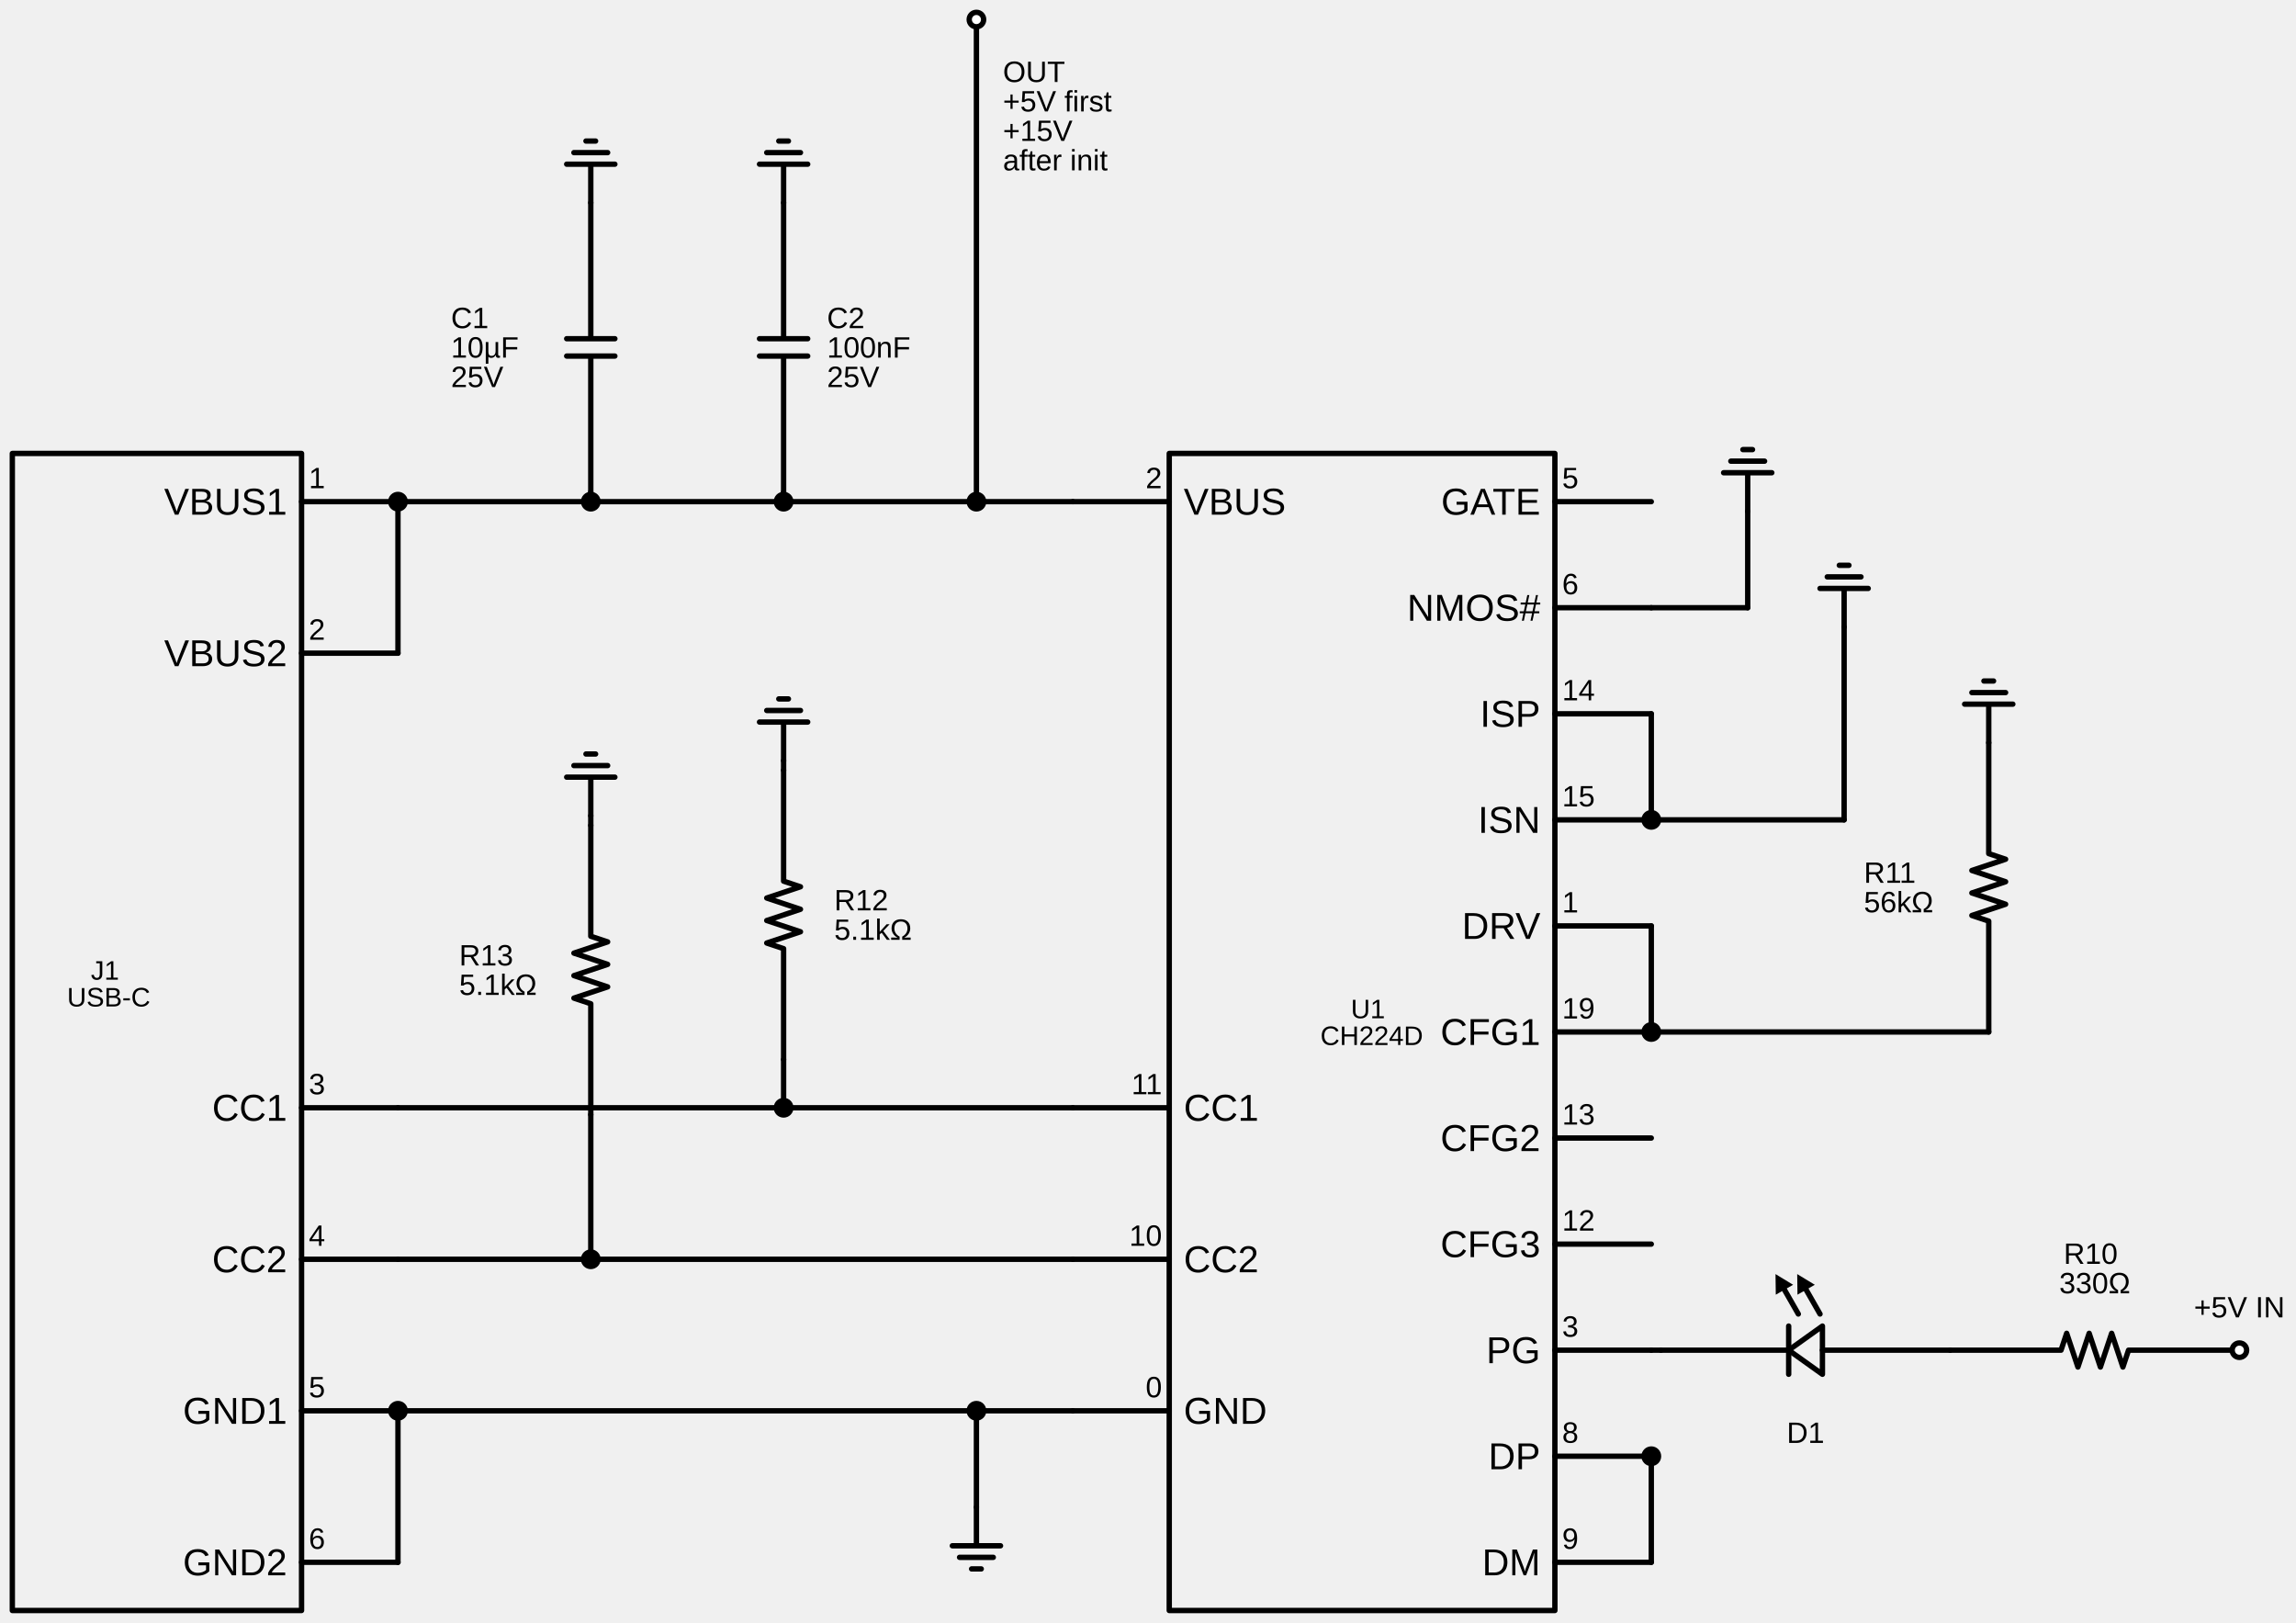
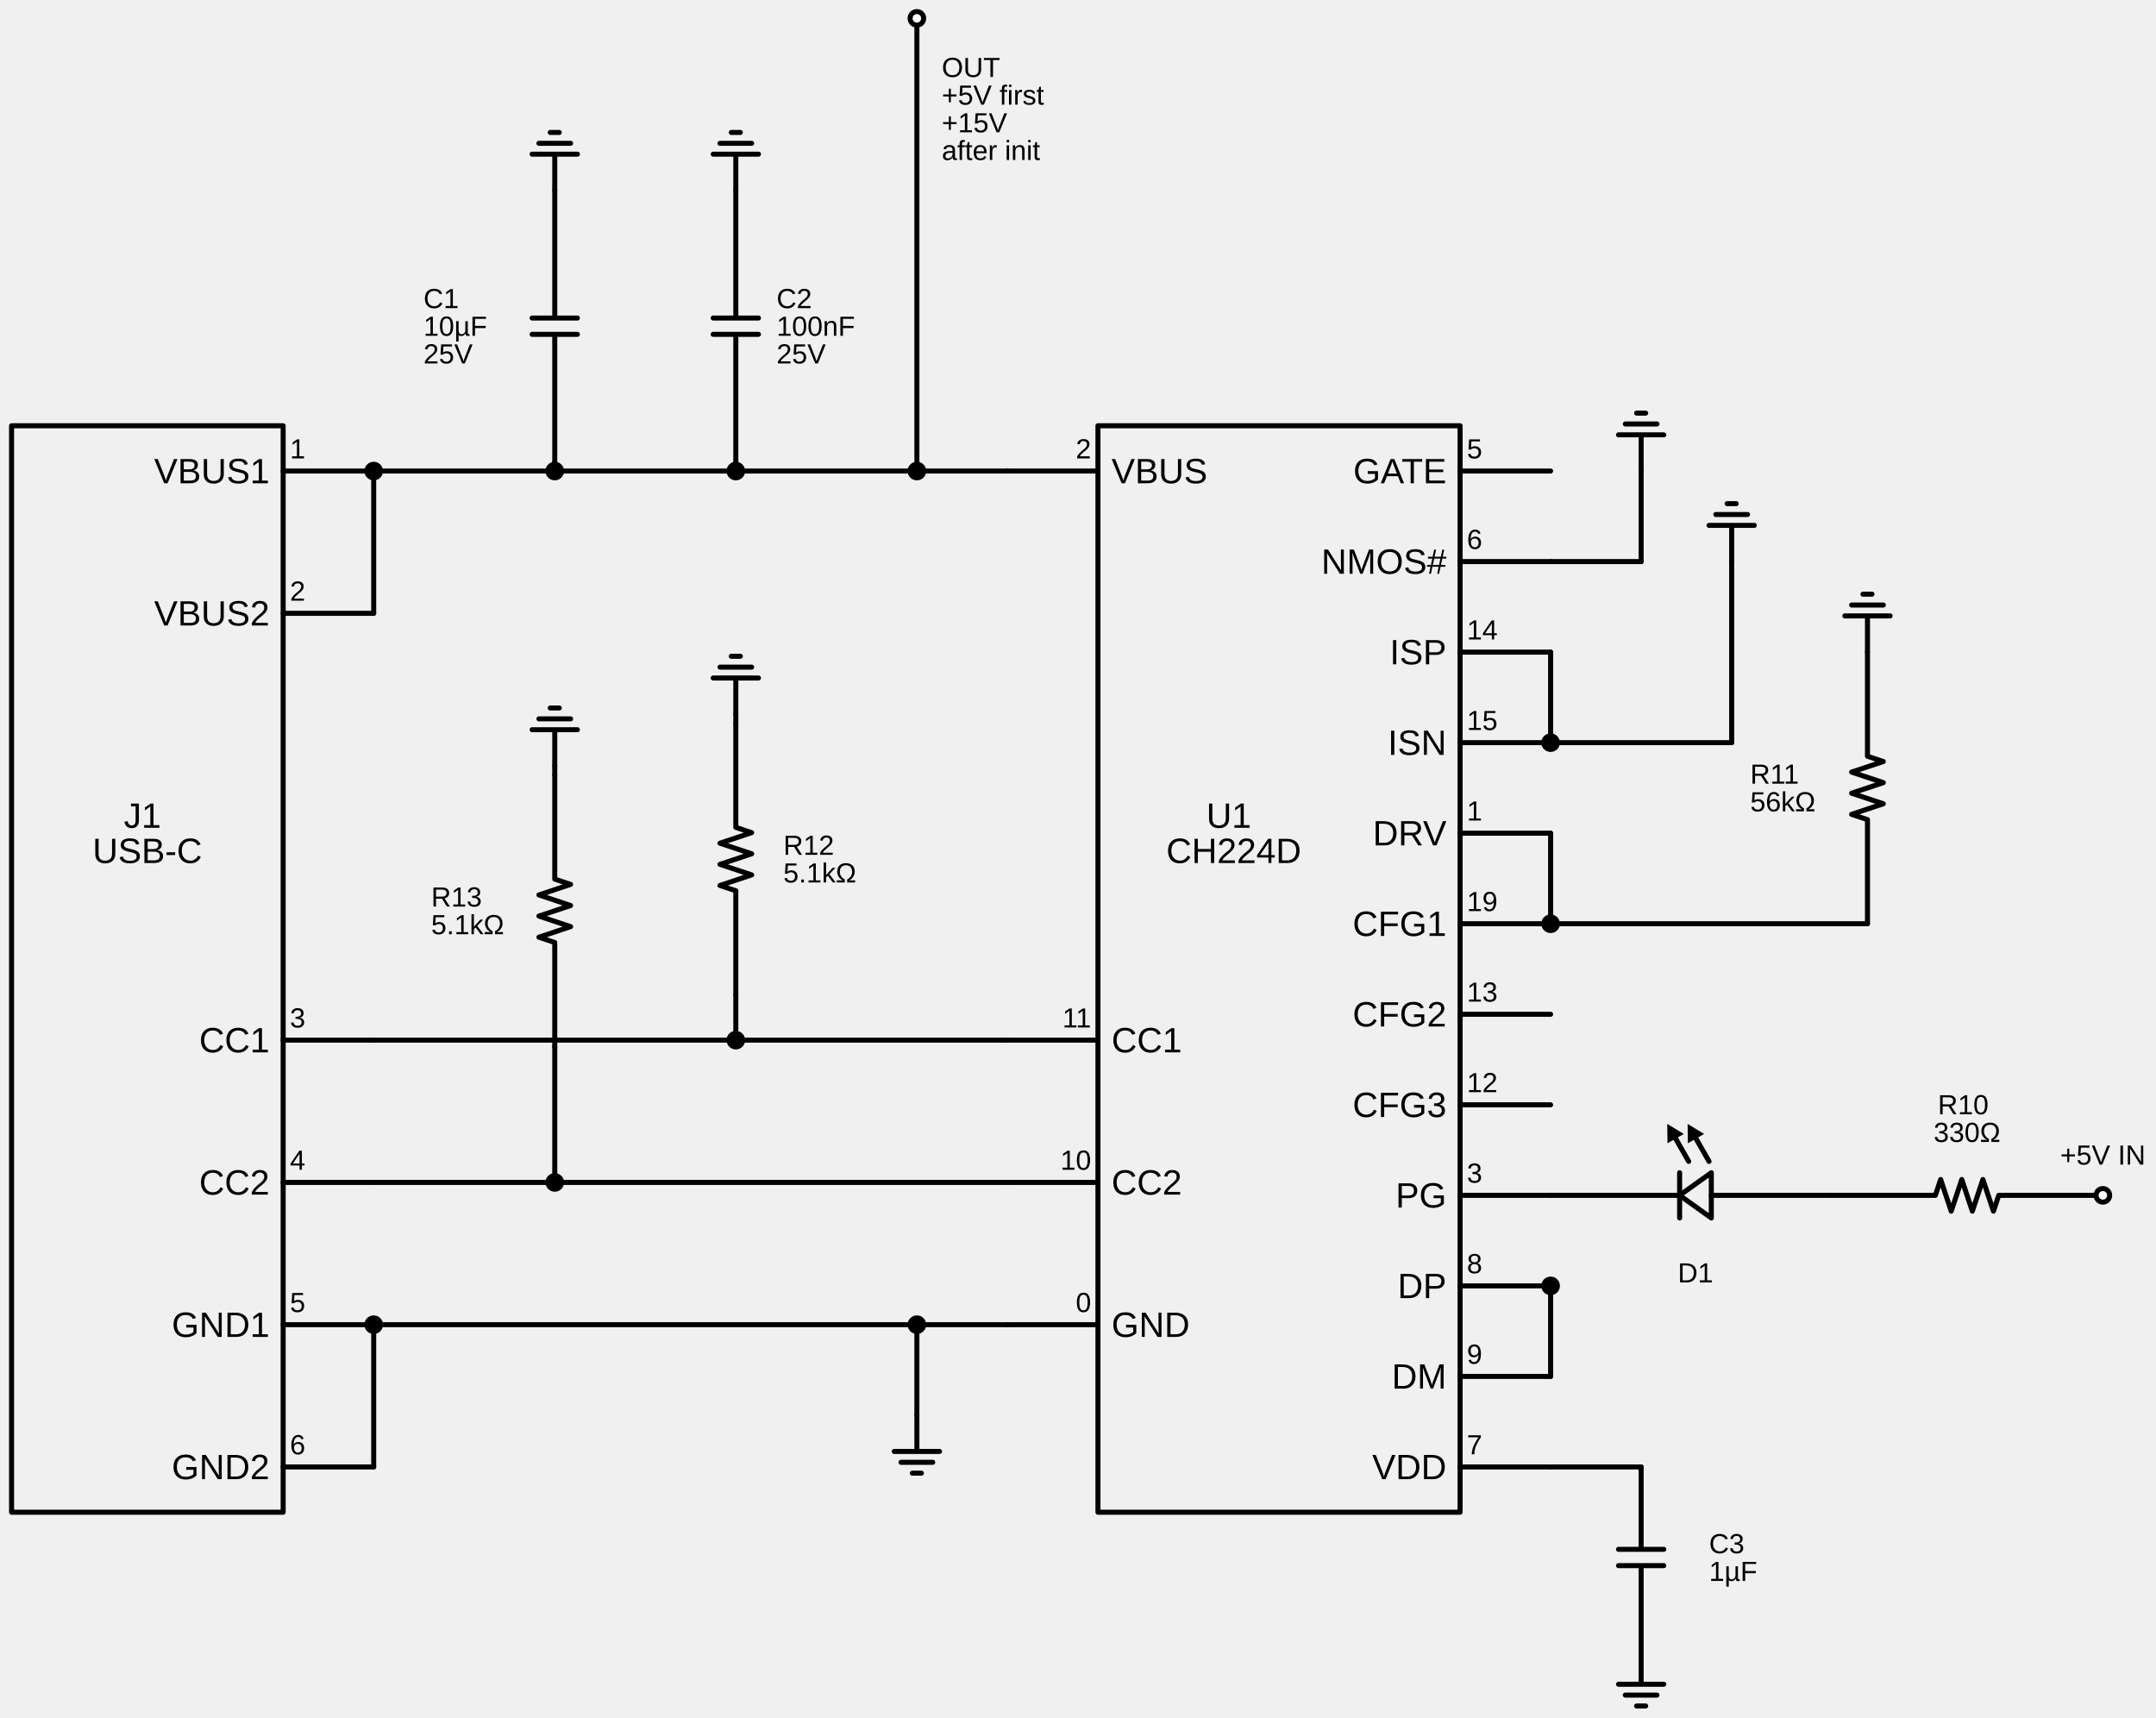
- <svg xmlns="http://www.w3.org/2000/svg" xml:lang="en" height="605.9pt" width="857.333pt" viewBox="-4.6 -601.3 857.333 605.9">
-   <polygon points="675.9,-88.2 663.3,-97.2 675.9,-106.2 " style="stroke:black;fill:none;stroke-width:2.0;stroke-dasharray:-;stroke-linecap:round;stroke-linejoin:round;" />
+ <svg xmlns="http://www.w3.org/2000/svg" xml:lang="en" height="682.94pt" width="857.333pt" viewBox="-4.6 -601.3 857.333 682.94">
+   <polygon points="675.9,-117.0 663.3,-126.0 675.9,-135.0 " style="stroke:black;fill:none;stroke-width:2.0;stroke-dasharray:-;stroke-linecap:round;stroke-linejoin:round;" />
  <path d="M 0.0,-0.0 L 108.0,-0.0 L 108.0,-432.0 L 0.0,-432.0 L 0.0,-0.0" style="stroke:black;fill:none;stroke-width:2.0;stroke-dasharray:-;stroke-linecap:round;stroke-linejoin:round;" />
  <path d="M 108.0,-18.0 L 144.0,-18.0" style="stroke:black;fill:none;stroke-width:2.0;stroke-dasharray:-;stroke-linecap:round;stroke-linejoin:round;" />
  <path d="M 108.0,-74.571 L 144.0,-74.571" style="stroke:black;fill:none;stroke-width:2.0;stroke-dasharray:-;stroke-linecap:round;stroke-linejoin:round;" />
  <path d="M 108.0,-131.143 L 144.0,-131.143" style="stroke:black;fill:none;stroke-width:2.0;stroke-dasharray:-;stroke-linecap:round;stroke-linejoin:round;" />
  <path d="M 108.0,-187.714 L 144.0,-187.714" style="stroke:black;fill:none;stroke-width:2.0;stroke-dasharray:-;stroke-linecap:round;stroke-linejoin:round;" />
  <path d="M 108.0,-357.429 L 144.0,-357.429" style="stroke:black;fill:none;stroke-width:2.0;stroke-dasharray:-;stroke-linecap:round;stroke-linejoin:round;" />
  <path d="M 108.0,-414.0 L 144.0,-414.0" style="stroke:black;fill:none;stroke-width:2.0;stroke-dasharray:-;stroke-linecap:round;stroke-linejoin:round;" />
  <path d="M 432.0,-0.0 L 576.0,-0.0 L 576.0,-432.0 L 432.0,-432.0 L 432.0,-0.0" style="stroke:black;fill:none;stroke-width:2.0;stroke-dasharray:-;stroke-linecap:round;stroke-linejoin:round;" />
  <path d="M 432.0,-74.571 L 396.0,-74.571" style="stroke:black;fill:none;stroke-width:2.0;stroke-dasharray:-;stroke-linecap:round;stroke-linejoin:round;" />
  <path d="M 432.0,-131.143 L 396.0,-131.143" style="stroke:black;fill:none;stroke-width:2.0;stroke-dasharray:-;stroke-linecap:round;stroke-linejoin:round;" />
  <path d="M 432.0,-187.714 L 396.0,-187.714" style="stroke:black;fill:none;stroke-width:2.0;stroke-dasharray:-;stroke-linecap:round;stroke-linejoin:round;" />
  <path d="M 432.0,-414.0 L 396.0,-414.0" style="stroke:black;fill:none;stroke-width:2.0;stroke-dasharray:-;stroke-linecap:round;stroke-linejoin:round;" />
  <path d="M 576.0,-414.0 L 612.0,-414.0" style="stroke:black;fill:none;stroke-width:2.0;stroke-dasharray:-;stroke-linecap:round;stroke-linejoin:round;" />
-   <path d="M 576.0,-374.4 L 612.0,-374.4" style="stroke:black;fill:none;stroke-width:2.0;stroke-dasharray:-;stroke-linecap:round;stroke-linejoin:round;" />
-   <path d="M 576.0,-334.8 L 612.0,-334.8" style="stroke:black;fill:none;stroke-width:2.0;stroke-dasharray:-;stroke-linecap:round;stroke-linejoin:round;" />
-   <path d="M 576.0,-295.2 L 612.0,-295.2" style="stroke:black;fill:none;stroke-width:2.0;stroke-dasharray:-;stroke-linecap:round;stroke-linejoin:round;" />
-   <path d="M 576.0,-255.6 L 612.0,-255.6" style="stroke:black;fill:none;stroke-width:2.0;stroke-dasharray:-;stroke-linecap:round;stroke-linejoin:round;" />
-   <path d="M 576.0,-216.0 L 612.0,-216.0" style="stroke:black;fill:none;stroke-width:2.0;stroke-dasharray:-;stroke-linecap:round;stroke-linejoin:round;" />
-   <path d="M 576.0,-176.4 L 612.0,-176.4" style="stroke:black;fill:none;stroke-width:2.0;stroke-dasharray:-;stroke-linecap:round;stroke-linejoin:round;" />
-   <path d="M 576.0,-136.8 L 612.0,-136.8" style="stroke:black;fill:none;stroke-width:2.0;stroke-dasharray:-;stroke-linecap:round;stroke-linejoin:round;" />
-   <path d="M 576.0,-97.2 L 612.0,-97.2" style="stroke:black;fill:none;stroke-width:2.0;stroke-dasharray:-;stroke-linecap:round;stroke-linejoin:round;" />
-   <path d="M 576.0,-57.6 L 612.0,-57.6" style="stroke:black;fill:none;stroke-width:2.0;stroke-dasharray:-;stroke-linecap:round;stroke-linejoin:round;" />
+   <path d="M 576.0,-378.0 L 612.0,-378.0" style="stroke:black;fill:none;stroke-width:2.0;stroke-dasharray:-;stroke-linecap:round;stroke-linejoin:round;" />
+   <path d="M 576.0,-342.0 L 612.0,-342.0" style="stroke:black;fill:none;stroke-width:2.0;stroke-dasharray:-;stroke-linecap:round;stroke-linejoin:round;" />
+   <path d="M 576.0,-306.0 L 612.0,-306.0" style="stroke:black;fill:none;stroke-width:2.0;stroke-dasharray:-;stroke-linecap:round;stroke-linejoin:round;" />
+   <path d="M 576.0,-270.0 L 612.0,-270.0" style="stroke:black;fill:none;stroke-width:2.0;stroke-dasharray:-;stroke-linecap:round;stroke-linejoin:round;" />
+   <path d="M 576.0,-234.0 L 612.0,-234.0" style="stroke:black;fill:none;stroke-width:2.0;stroke-dasharray:-;stroke-linecap:round;stroke-linejoin:round;" />
+   <path d="M 576.0,-198.0 L 612.0,-198.0" style="stroke:black;fill:none;stroke-width:2.0;stroke-dasharray:-;stroke-linecap:round;stroke-linejoin:round;" />
+   <path d="M 576.0,-162.0 L 612.0,-162.0" style="stroke:black;fill:none;stroke-width:2.0;stroke-dasharray:-;stroke-linecap:round;stroke-linejoin:round;" />
+   <path d="M 576.0,-126.0 L 612.0,-126.0" style="stroke:black;fill:none;stroke-width:2.0;stroke-dasharray:-;stroke-linecap:round;stroke-linejoin:round;" />
+   <path d="M 576.0,-90.0 L 612.0,-90.0" style="stroke:black;fill:none;stroke-width:2.0;stroke-dasharray:-;stroke-linecap:round;stroke-linejoin:round;" />
+   <path d="M 576.0,-54.0 L 612.0,-54.0" style="stroke:black;fill:none;stroke-width:2.0;stroke-dasharray:-;stroke-linecap:round;stroke-linejoin:round;" />
  <path d="M 576.0,-18.0 L 612.0,-18.0" style="stroke:black;fill:none;stroke-width:2.0;stroke-dasharray:-;stroke-linecap:round;stroke-linejoin:round;" />
  <path d="M 144.0,-414.0 L 180.0,-414.0 L 216.0,-414.0" style="stroke:black;fill:none;stroke-width:2.0;stroke-dasharray:-;stroke-linecap:round;stroke-linejoin:round;" />
  <path d="M 216.0,-414.0 L 216.0,-415.8 L 216.0,-417.6" style="stroke:black;fill:none;stroke-width:2.0;stroke-dasharray:-;stroke-linecap:round;stroke-linejoin:round;" />
  <path d="M 216.0,-417.6 L 216.0,-468.36 M 207.0,-468.36 L 225.0,-468.36 M 207.0,-474.84 L 225.0,-474.84 M 216.0,-474.84 L 216.0,-525.6" style="stroke:black;fill:none;stroke-width:2.0;stroke-dasharray:-;stroke-linecap:round;stroke-linejoin:round;" />
  <path d="M 216.0,-525.6 L 216.0,-540.0 L 207.0,-540.0 L 225.0,-540.0 M 209.7,-544.32 L 222.3,-544.32 M 214.2,-548.64 L 217.8,-548.64" style="stroke:black;fill:none;stroke-width:2.0;stroke-dasharray:-;stroke-linecap:round;stroke-linejoin:round;" />
  <path d="M 216.0,-414.0 L 252.0,-414.0 L 288.0,-414.0" style="stroke:black;fill:none;stroke-width:2.0;stroke-dasharray:-;stroke-linecap:round;stroke-linejoin:round;" />
  <path d="M 288.0,-414.0 L 288.0,-415.8 L 288.0,-417.6" style="stroke:black;fill:none;stroke-width:2.0;stroke-dasharray:-;stroke-linecap:round;stroke-linejoin:round;" />
  <path d="M 288.0,-417.6 L 288.0,-468.36 M 279.0,-468.36 L 297.0,-468.36 M 279.0,-474.84 L 297.0,-474.84 M 288.0,-474.84 L 288.0,-525.6" style="stroke:black;fill:none;stroke-width:2.0;stroke-dasharray:-;stroke-linecap:round;stroke-linejoin:round;" />
  <path d="M 288.0,-525.6 L 288.0,-540.0 L 279.0,-540.0 L 297.0,-540.0 M 281.7,-544.32 L 294.3,-544.32 M 286.2,-548.64 L 289.8,-548.64" style="stroke:black;fill:none;stroke-width:2.0;stroke-dasharray:-;stroke-linecap:round;stroke-linejoin:round;" />
  <path d="M 288.0,-414.0 L 324.0,-414.0 L 360.0,-414.0" style="stroke:black;fill:none;stroke-width:2.0;stroke-dasharray:-;stroke-linecap:round;stroke-linejoin:round;" />
  <path d="M 360.0,-414.0 L 360.0,-504.0 L 360.0,-594.0" style="stroke:black;fill:none;stroke-width:2.0;stroke-dasharray:-;stroke-linecap:round;stroke-linejoin:round;" />
  <path d="M 360.0,-414.0 L 378.0,-414.0 L 396.0,-414.0" style="stroke:black;fill:none;stroke-width:2.0;stroke-dasharray:-;stroke-linecap:round;stroke-linejoin:round;" />
  <path d="M 144.0,-357.429 L 144.0,-385.714 L 144.0,-414.0" style="stroke:black;fill:none;stroke-width:2.0;stroke-dasharray:-;stroke-linecap:round;stroke-linejoin:round;" />
  <path d="M 144.0,-74.571 L 252.0,-74.571 L 360.0,-74.571" style="stroke:black;fill:none;stroke-width:2.0;stroke-dasharray:-;stroke-linecap:round;stroke-linejoin:round;" />
  <path d="M 360.0,-74.571 L 378.0,-74.571 L 396.0,-74.571" style="stroke:black;fill:none;stroke-width:2.0;stroke-dasharray:-;stroke-linecap:round;stroke-linejoin:round;" />
  <path d="M 360.0,-74.571 L 360.0,-56.571 L 360.0,-38.571" style="stroke:black;fill:none;stroke-width:2.0;stroke-dasharray:-;stroke-linecap:round;stroke-linejoin:round;" />
  <path d="M 360.0,-38.571 L 360.0,-24.171 L 351.0,-24.171 L 369.0,-24.171 M 353.7,-19.851 L 366.3,-19.851 M 358.2,-15.531 L 361.8,-15.531" style="stroke:black;fill:none;stroke-width:2.0;stroke-dasharray:-;stroke-linecap:round;stroke-linejoin:round;" />
  <path d="M 144.0,-18.0 L 144.0,-46.286 L 144.0,-74.571" style="stroke:black;fill:none;stroke-width:2.0;stroke-dasharray:-;stroke-linecap:round;stroke-linejoin:round;" />
  <path d="M 144.0,-187.714 L 216.0,-187.714 L 288.0,-187.714" style="stroke:black;fill:none;stroke-width:2.0;stroke-dasharray:-;stroke-linecap:round;stroke-linejoin:round;" />
  <path d="M 288.0,-187.714 L 288.0,-196.714 L 288.0,-205.714" style="stroke:black;fill:none;stroke-width:2.0;stroke-dasharray:-;stroke-linecap:round;stroke-linejoin:round;" />
  <path d="M 288.0,-205.714 L 288.0,-247.114 L 281.7,-249.214 L 294.3,-253.414 L 281.7,-257.614 L 294.3,-261.814 L 281.7,-266.014 L 294.3,-270.214 L 288.0,-272.314 L 288.0,-313.714" style="stroke:black;fill:none;stroke-width:2.0;stroke-dasharray:-;stroke-linecap:round;stroke-linejoin:round;" />
  <path d="M 288.0,-313.714 L 288.0,-315.514 L 288.0,-317.314" style="stroke:black;fill:none;stroke-width:2.0;stroke-dasharray:-;stroke-linecap:round;stroke-linejoin:round;" />
  <path d="M 288.0,-317.314 L 288.0,-331.714 L 279.0,-331.714 L 297.0,-331.714 M 281.7,-336.034 L 294.3,-336.034 M 286.2,-340.354 L 289.8,-340.354" style="stroke:black;fill:none;stroke-width:2.0;stroke-dasharray:-;stroke-linecap:round;stroke-linejoin:round;" />
  <path d="M 288.0,-187.714 L 342.0,-187.714 L 396.0,-187.714" style="stroke:black;fill:none;stroke-width:2.0;stroke-dasharray:-;stroke-linecap:round;stroke-linejoin:round;" />
  <path d="M 144.0,-131.143 L 180.0,-131.143 L 216.0,-131.143" style="stroke:black;fill:none;stroke-width:2.0;stroke-dasharray:-;stroke-linecap:round;stroke-linejoin:round;" />
  <path d="M 216.0,-131.143 L 216.0,-158.143 L 216.0,-185.143" style="stroke:black;fill:none;stroke-width:2.0;stroke-dasharray:-;stroke-linecap:round;stroke-linejoin:round;" />
  <path d="M 216.0,-185.143 L 216.0,-226.543 L 209.7,-228.643 L 222.3,-232.843 L 209.7,-237.043 L 222.3,-241.243 L 209.7,-245.443 L 222.3,-249.643 L 216.0,-251.743 L 216.0,-293.143" style="stroke:black;fill:none;stroke-width:2.0;stroke-dasharray:-;stroke-linecap:round;stroke-linejoin:round;" />
  <path d="M 216.0,-293.143 L 216.0,-294.943 L 216.0,-296.743" style="stroke:black;fill:none;stroke-width:2.0;stroke-dasharray:-;stroke-linecap:round;stroke-linejoin:round;" />
  <path d="M 216.0,-296.743 L 216.0,-311.143 L 207.0,-311.143 L 225.0,-311.143 M 209.7,-315.463 L 222.3,-315.463 M 214.2,-319.783 L 217.8,-319.783" style="stroke:black;fill:none;stroke-width:2.0;stroke-dasharray:-;stroke-linecap:round;stroke-linejoin:round;" />
  <path d="M 216.0,-131.143 L 306.0,-131.143 L 396.0,-131.143" style="stroke:black;fill:none;stroke-width:2.0;stroke-dasharray:-;stroke-linecap:round;stroke-linejoin:round;" />
-   <path d="M 612.0,-57.6 L 612.0,-37.8 L 612.0,-18.0" style="stroke:black;fill:none;stroke-width:2.0;stroke-dasharray:-;stroke-linecap:round;stroke-linejoin:round;" />
-   <path d="M 612.0,-374.4 L 630.0,-374.4 L 648.0,-374.4" style="stroke:black;fill:none;stroke-width:2.0;stroke-dasharray:-;stroke-linecap:round;stroke-linejoin:round;" />
-   <path d="M 648.0,-374.4 L 648.0,-392.4 L 648.0,-410.4" style="stroke:black;fill:none;stroke-width:2.0;stroke-dasharray:-;stroke-linecap:round;stroke-linejoin:round;" />
-   <path d="M 648.0,-410.4 L 648.0,-424.8 L 639.0,-424.8 L 657.0,-424.8 M 641.7,-429.12 L 654.3,-429.12 M 646.2,-433.44 L 649.8,-433.44" style="stroke:black;fill:none;stroke-width:2.0;stroke-dasharray:-;stroke-linecap:round;stroke-linejoin:round;" />
-   <path d="M 612.0,-295.2 L 612.0,-315.0 L 612.0,-334.8" style="stroke:black;fill:none;stroke-width:2.0;stroke-dasharray:-;stroke-linecap:round;stroke-linejoin:round;" />
-   <path d="M 612.0,-295.2 L 648.0,-295.2 L 684.0,-295.2" style="stroke:black;fill:none;stroke-width:2.0;stroke-dasharray:-;stroke-linecap:round;stroke-linejoin:round;" />
-   <path d="M 684.0,-295.2 L 684.0,-331.2 L 684.0,-367.2" style="stroke:black;fill:none;stroke-width:2.0;stroke-dasharray:-;stroke-linecap:round;stroke-linejoin:round;" />
-   <path d="M 684.0,-367.2 L 684.0,-381.6 L 675.0,-381.6 L 693.0,-381.6 M 677.7,-385.92 L 690.3,-385.92 M 682.2,-390.24 L 685.8,-390.24" style="stroke:black;fill:none;stroke-width:2.0;stroke-dasharray:-;stroke-linecap:round;stroke-linejoin:round;" />
-   <path d="M 612.0,-216.0 L 612.0,-235.8 L 612.0,-255.6" style="stroke:black;fill:none;stroke-width:2.0;stroke-dasharray:-;stroke-linecap:round;stroke-linejoin:round;" />
-   <path d="M 612.0,-216.0 L 675.0,-216.0 L 738.0,-216.0" style="stroke:black;fill:none;stroke-width:2.0;stroke-dasharray:-;stroke-linecap:round;stroke-linejoin:round;" />
-   <path d="M 738.0,-216.0 L 738.0,-257.4 L 731.7,-259.5 L 744.3,-263.7 L 731.7,-267.9 L 744.3,-272.1 L 731.7,-276.3 L 744.3,-280.5 L 738.0,-282.6 L 738.0,-324.0" style="stroke:black;fill:none;stroke-width:2.0;stroke-dasharray:-;stroke-linecap:round;stroke-linejoin:round;" />
-   <path d="M 738.0,-324.0 L 738.0,-338.4 L 729.0,-338.4 L 747.0,-338.4 M 731.7,-342.72 L 744.3,-342.72 M 736.2,-347.04 L 739.8,-347.04" style="stroke:black;fill:none;stroke-width:2.0;stroke-dasharray:-;stroke-linecap:round;stroke-linejoin:round;" />
-   <path d="M 612.0,-97.2 L 613.8,-97.2 L 615.6,-97.2" style="stroke:black;fill:none;stroke-width:2.0;stroke-dasharray:-;stroke-linecap:round;stroke-linejoin:round;" />
-   <path d="M 615.6,-97.2 L 663.3,-97.2 M 663.3,-88.2 L 663.3,-106.2 M 675.9,-97.2 L 723.6,-97.2" style="stroke:black;fill:none;stroke-width:2.0;stroke-dasharray:-;stroke-linecap:round;stroke-linejoin:round;" />
-   <path d="M 661.472,-120.199 L 666.9,-110.7" style="stroke:black;fill:none;stroke-width:2.0;stroke-dasharray:-;stroke-linecap:round;stroke-linejoin:round;" />
-   <path d="M 658.892 -124.714 L 663.973 -121.628 L 658.972 -118.77 Z" style="stroke:black;fill:black;stroke-linecap:butt;stroke-linejoin:miter;" />
-   <path d="M 669.572,-120.199 L 675.0,-110.7" style="stroke:black;fill:none;stroke-width:2.0;stroke-dasharray:-;stroke-linecap:round;stroke-linejoin:round;" />
-   <path d="M 666.992 -124.714 L 672.073 -121.628 L 667.072 -118.77 Z" style="stroke:black;fill:black;stroke-linecap:butt;stroke-linejoin:miter;" />
-   <path d="M 723.6,-97.2 L 765.0,-97.2 L 767.1,-103.5 L 771.3,-90.9 L 775.5,-103.5 L 779.7,-90.9 L 783.9,-103.5 L 788.1,-90.9 L 790.2,-97.2 L 831.6,-97.2" style="stroke:black;fill:none;stroke-width:2.0;stroke-dasharray:-;stroke-linecap:round;stroke-linejoin:round;" />
+   <path d="M 612.0,-90.0 L 612.0,-72.0 L 612.0,-54.0" style="stroke:black;fill:none;stroke-width:2.0;stroke-dasharray:-;stroke-linecap:round;stroke-linejoin:round;" />
+   <path d="M 612.0,-378.0 L 630.0,-378.0 L 648.0,-378.0" style="stroke:black;fill:none;stroke-width:2.0;stroke-dasharray:-;stroke-linecap:round;stroke-linejoin:round;" />
+   <path d="M 648.0,-378.0 L 648.0,-396.0 L 648.0,-414.0" style="stroke:black;fill:none;stroke-width:2.0;stroke-dasharray:-;stroke-linecap:round;stroke-linejoin:round;" />
+   <path d="M 648.0,-414.0 L 648.0,-428.4 L 639.0,-428.4 L 657.0,-428.4 M 641.7,-432.72 L 654.3,-432.72 M 646.2,-437.04 L 649.8,-437.04" style="stroke:black;fill:none;stroke-width:2.0;stroke-dasharray:-;stroke-linecap:round;stroke-linejoin:round;" />
+   <path d="M 612.0,-306.0 L 612.0,-324.0 L 612.0,-342.0" style="stroke:black;fill:none;stroke-width:2.0;stroke-dasharray:-;stroke-linecap:round;stroke-linejoin:round;" />
+   <path d="M 612.0,-306.0 L 648.0,-306.0 L 684.0,-306.0" style="stroke:black;fill:none;stroke-width:2.0;stroke-dasharray:-;stroke-linecap:round;stroke-linejoin:round;" />
+   <path d="M 684.0,-306.0 L 684.0,-342.0 L 684.0,-378.0" style="stroke:black;fill:none;stroke-width:2.0;stroke-dasharray:-;stroke-linecap:round;stroke-linejoin:round;" />
+   <path d="M 684.0,-378.0 L 684.0,-392.4 L 675.0,-392.4 L 693.0,-392.4 M 677.7,-396.72 L 690.3,-396.72 M 682.2,-401.04 L 685.8,-401.04" style="stroke:black;fill:none;stroke-width:2.0;stroke-dasharray:-;stroke-linecap:round;stroke-linejoin:round;" />
+   <path d="M 612.0,-234.0 L 612.0,-252.0 L 612.0,-270.0" style="stroke:black;fill:none;stroke-width:2.0;stroke-dasharray:-;stroke-linecap:round;stroke-linejoin:round;" />
+   <path d="M 612.0,-234.0 L 675.0,-234.0 L 738.0,-234.0" style="stroke:black;fill:none;stroke-width:2.0;stroke-dasharray:-;stroke-linecap:round;stroke-linejoin:round;" />
+   <path d="M 738.0,-234.0 L 738.0,-275.4 L 731.7,-277.5 L 744.3,-281.7 L 731.7,-285.9 L 744.3,-290.1 L 731.7,-294.3 L 744.3,-298.5 L 738.0,-300.6 L 738.0,-342.0" style="stroke:black;fill:none;stroke-width:2.0;stroke-dasharray:-;stroke-linecap:round;stroke-linejoin:round;" />
+   <path d="M 738.0,-342.0 L 738.0,-356.4 L 729.0,-356.4 L 747.0,-356.4 M 731.7,-360.72 L 744.3,-360.72 M 736.2,-365.04 L 739.8,-365.04" style="stroke:black;fill:none;stroke-width:2.0;stroke-dasharray:-;stroke-linecap:round;stroke-linejoin:round;" />
+   <path d="M 612.0,-126.0 L 613.8,-126.0 L 615.6,-126.0" style="stroke:black;fill:none;stroke-width:2.0;stroke-dasharray:-;stroke-linecap:round;stroke-linejoin:round;" />
+   <path d="M 615.6,-126.0 L 663.3,-126.0 M 663.3,-117.0 L 663.3,-135.0 M 675.9,-126.0 L 723.6,-126.0" style="stroke:black;fill:none;stroke-width:2.0;stroke-dasharray:-;stroke-linecap:round;stroke-linejoin:round;" />
+   <path d="M 661.472,-148.999 L 666.9,-139.5" style="stroke:black;fill:none;stroke-width:2.0;stroke-dasharray:-;stroke-linecap:round;stroke-linejoin:round;" />
+   <path d="M 658.892 -153.514 L 663.973 -150.428 L 658.972 -147.57 Z" style="stroke:black;fill:black;stroke-linecap:butt;stroke-linejoin:miter;" />
+   <path d="M 669.572,-148.999 L 675.0,-139.5" style="stroke:black;fill:none;stroke-width:2.0;stroke-dasharray:-;stroke-linecap:round;stroke-linejoin:round;" />
+   <path d="M 666.992 -153.514 L 672.073 -150.428 L 667.072 -147.57 Z" style="stroke:black;fill:black;stroke-linecap:butt;stroke-linejoin:miter;" />
+   <path d="M 723.6,-126.0 L 765.0,-126.0 L 767.1,-132.3 L 771.3,-119.7 L 775.5,-132.3 L 779.7,-119.7 L 783.9,-132.3 L 788.1,-119.7 L 790.2,-126.0 L 831.6,-126.0" style="stroke:black;fill:none;stroke-width:2.0;stroke-dasharray:-;stroke-linecap:round;stroke-linejoin:round;" />
+   <path d="M 612.0,-18.0 L 630.0,-18.0 L 648.0,-18.0" style="stroke:black;fill:none;stroke-width:2.0;stroke-dasharray:-;stroke-linecap:round;stroke-linejoin:round;" />
+   <path d="M 648.0,-18.0 L 648.0,14.76 M 657.0,14.76 L 639.0,14.76 M 657.0,21.24 L 639.0,21.24 M 648.0,21.24 L 648.0,54.0" style="stroke:black;fill:none;stroke-width:2.0;stroke-dasharray:-;stroke-linecap:round;stroke-linejoin:round;" />
+   <path d="M 648.0,54.0 L 648.0,68.4 L 639.0,68.4 L 657.0,68.4 M 641.7,72.72 L 654.3,72.72 M 646.2,77.04 L 649.8,77.04" style="stroke:black;fill:none;stroke-width:2.0;stroke-dasharray:-;stroke-linecap:round;stroke-linejoin:round;" />
  <text x="110.7" y="-31.7" dominant-baseline="ideographic" fill="black" font-size="11" font-family="Arial" text-anchor="start">
    <tspan x="110.7" dy="11">6</tspan>
  </text>
  <text x="102.6" y="-32.0" dominant-baseline="central" fill="black" font-size="14" font-family="Arial" text-anchor="end">
    <tspan x="102.6" dy="14">GND2</tspan>
  </text>
  <text x="110.7" y="-88.271" dominant-baseline="ideographic" fill="black" font-size="11" font-family="Arial" text-anchor="start">
    <tspan x="110.7" dy="11">5</tspan>
  </text>
  <text x="102.6" y="-88.571" dominant-baseline="central" fill="black" font-size="14" font-family="Arial" text-anchor="end">
    <tspan x="102.6" dy="14">GND1</tspan>
  </text>
  <text x="110.7" y="-144.843" dominant-baseline="ideographic" fill="black" font-size="11" font-family="Arial" text-anchor="start">
    <tspan x="110.7" dy="11">4</tspan>
  </text>
  <text x="102.6" y="-145.143" dominant-baseline="central" fill="black" font-size="14" font-family="Arial" text-anchor="end">
    <tspan x="102.6" dy="14">CC2</tspan>
  </text>
  <text x="110.7" y="-201.414" dominant-baseline="ideographic" fill="black" font-size="11" font-family="Arial" text-anchor="start">
    <tspan x="110.7" dy="11">3</tspan>
  </text>
  <text x="102.6" y="-201.714" dominant-baseline="central" fill="black" font-size="14" font-family="Arial" text-anchor="end">
    <tspan x="102.6" dy="14">CC1</tspan>
  </text>
  <text x="110.7" y="-371.129" dominant-baseline="ideographic" fill="black" font-size="11" font-family="Arial" text-anchor="start">
    <tspan x="110.7" dy="11">2</tspan>
  </text>
  <text x="102.6" y="-371.429" dominant-baseline="central" fill="black" font-size="14" font-family="Arial" text-anchor="end">
    <tspan x="102.6" dy="14">VBUS2</tspan>
  </text>
  <text x="110.7" y="-427.7" dominant-baseline="ideographic" fill="black" font-size="11" font-family="Arial" text-anchor="start">
    <tspan x="110.7" dy="11">1</tspan>
  </text>
  <text x="102.6" y="-428.0" dominant-baseline="central" fill="black" font-size="14" font-family="Arial" text-anchor="end">
    <tspan x="102.6" dy="14">VBUS1</tspan>
  </text>
-   <text x="36.0" y="-249.0" dominant-baseline="central" fill="black" font-size="10" font-family="Arial" text-anchor="middle">
-     <tspan x="36.0" dy="10">J1</tspan>
-     <tspan x="36.0" dy="10">USB-C</tspan>
+   <text x="54.0" y="-291.0" dominant-baseline="central" fill="black" font-size="14" font-family="Arial" text-anchor="middle">
+     <tspan x="54.0" dy="14">J1</tspan>
+     <tspan x="54.0" dy="14">USB-C</tspan>
  </text>
  <text x="429.3" y="-88.271" dominant-baseline="ideographic" fill="black" font-size="11" font-family="Arial" text-anchor="end">
    <tspan x="429.3" dy="11">0</tspan>
  </text>
  <text x="437.4" y="-88.571" dominant-baseline="central" fill="black" font-size="14" font-family="Arial" text-anchor="start">
    <tspan x="437.4" dy="14">GND</tspan>
  </text>
  <text x="429.3" y="-144.843" dominant-baseline="ideographic" fill="black" font-size="11" font-family="Arial" text-anchor="end">
    <tspan x="429.3" dy="11">10</tspan>
  </text>
  <text x="437.4" y="-145.143" dominant-baseline="central" fill="black" font-size="14" font-family="Arial" text-anchor="start">
    <tspan x="437.4" dy="14">CC2</tspan>
  </text>
  <text x="429.3" y="-201.414" dominant-baseline="ideographic" fill="black" font-size="11" font-family="Arial" text-anchor="end">
    <tspan x="429.3" dy="11">11</tspan>
  </text>
  <text x="437.4" y="-201.714" dominant-baseline="central" fill="black" font-size="14" font-family="Arial" text-anchor="start">
    <tspan x="437.4" dy="14">CC1</tspan>
  </text>
  <text x="429.3" y="-427.7" dominant-baseline="ideographic" fill="black" font-size="11" font-family="Arial" text-anchor="end">
    <tspan x="429.3" dy="11">2</tspan>
  </text>
  <text x="437.4" y="-428.0" dominant-baseline="central" fill="black" font-size="14" font-family="Arial" text-anchor="start">
    <tspan x="437.4" dy="14">VBUS</tspan>
  </text>
  <text x="578.7" y="-427.7" dominant-baseline="ideographic" fill="black" font-size="11" font-family="Arial" text-anchor="start">
    <tspan x="578.7" dy="11">5</tspan>
  </text>
  <text x="570.6" y="-428.0" dominant-baseline="central" fill="black" font-size="14" font-family="Arial" text-anchor="end">
    <tspan x="570.6" dy="14">GATE</tspan>
  </text>
-   <text x="578.7" y="-388.1" dominant-baseline="ideographic" fill="black" font-size="11" font-family="Arial" text-anchor="start">
+   <text x="578.7" y="-391.7" dominant-baseline="ideographic" fill="black" font-size="11" font-family="Arial" text-anchor="start">
    <tspan x="578.7" dy="11">6</tspan>
  </text>
-   <text x="570.6" y="-388.4" dominant-baseline="central" fill="black" font-size="14" font-family="Arial" text-anchor="end">
+   <text x="570.6" y="-392.0" dominant-baseline="central" fill="black" font-size="14" font-family="Arial" text-anchor="end">
    <tspan x="570.6" dy="14">NMOS#</tspan>
  </text>
-   <text x="578.7" y="-348.5" dominant-baseline="ideographic" fill="black" font-size="11" font-family="Arial" text-anchor="start">
+   <text x="578.7" y="-355.7" dominant-baseline="ideographic" fill="black" font-size="11" font-family="Arial" text-anchor="start">
    <tspan x="578.7" dy="11">14</tspan>
  </text>
-   <text x="570.6" y="-348.8" dominant-baseline="central" fill="black" font-size="14" font-family="Arial" text-anchor="end">
+   <text x="570.6" y="-356.0" dominant-baseline="central" fill="black" font-size="14" font-family="Arial" text-anchor="end">
    <tspan x="570.6" dy="14">ISP</tspan>
  </text>
-   <text x="578.7" y="-308.9" dominant-baseline="ideographic" fill="black" font-size="11" font-family="Arial" text-anchor="start">
+   <text x="578.7" y="-319.7" dominant-baseline="ideographic" fill="black" font-size="11" font-family="Arial" text-anchor="start">
    <tspan x="578.7" dy="11">15</tspan>
  </text>
-   <text x="570.6" y="-309.2" dominant-baseline="central" fill="black" font-size="14" font-family="Arial" text-anchor="end">
+   <text x="570.6" y="-320.0" dominant-baseline="central" fill="black" font-size="14" font-family="Arial" text-anchor="end">
    <tspan x="570.6" dy="14">ISN</tspan>
  </text>
-   <text x="578.7" y="-269.3" dominant-baseline="ideographic" fill="black" font-size="11" font-family="Arial" text-anchor="start">
+   <text x="578.7" y="-283.7" dominant-baseline="ideographic" fill="black" font-size="11" font-family="Arial" text-anchor="start">
    <tspan x="578.7" dy="11">1</tspan>
  </text>
-   <text x="570.6" y="-269.6" dominant-baseline="central" fill="black" font-size="14" font-family="Arial" text-anchor="end">
+   <text x="570.6" y="-284.0" dominant-baseline="central" fill="black" font-size="14" font-family="Arial" text-anchor="end">
    <tspan x="570.6" dy="14">DRV</tspan>
  </text>
-   <text x="578.7" y="-229.7" dominant-baseline="ideographic" fill="black" font-size="11" font-family="Arial" text-anchor="start">
+   <text x="578.7" y="-247.7" dominant-baseline="ideographic" fill="black" font-size="11" font-family="Arial" text-anchor="start">
    <tspan x="578.7" dy="11">19</tspan>
  </text>
-   <text x="570.6" y="-230.0" dominant-baseline="central" fill="black" font-size="14" font-family="Arial" text-anchor="end">
+   <text x="570.6" y="-248.0" dominant-baseline="central" fill="black" font-size="14" font-family="Arial" text-anchor="end">
    <tspan x="570.6" dy="14">CFG1</tspan>
  </text>
-   <text x="578.7" y="-190.1" dominant-baseline="ideographic" fill="black" font-size="11" font-family="Arial" text-anchor="start">
+   <text x="578.7" y="-211.7" dominant-baseline="ideographic" fill="black" font-size="11" font-family="Arial" text-anchor="start">
    <tspan x="578.7" dy="11">13</tspan>
  </text>
-   <text x="570.6" y="-190.4" dominant-baseline="central" fill="black" font-size="14" font-family="Arial" text-anchor="end">
+   <text x="570.6" y="-212.0" dominant-baseline="central" fill="black" font-size="14" font-family="Arial" text-anchor="end">
    <tspan x="570.6" dy="14">CFG2</tspan>
  </text>
-   <text x="578.7" y="-150.5" dominant-baseline="ideographic" fill="black" font-size="11" font-family="Arial" text-anchor="start">
+   <text x="578.7" y="-175.7" dominant-baseline="ideographic" fill="black" font-size="11" font-family="Arial" text-anchor="start">
    <tspan x="578.7" dy="11">12</tspan>
  </text>
-   <text x="570.6" y="-150.8" dominant-baseline="central" fill="black" font-size="14" font-family="Arial" text-anchor="end">
+   <text x="570.6" y="-176.0" dominant-baseline="central" fill="black" font-size="14" font-family="Arial" text-anchor="end">
    <tspan x="570.6" dy="14">CFG3</tspan>
  </text>
-   <text x="578.7" y="-110.9" dominant-baseline="ideographic" fill="black" font-size="11" font-family="Arial" text-anchor="start">
+   <text x="578.7" y="-139.7" dominant-baseline="ideographic" fill="black" font-size="11" font-family="Arial" text-anchor="start">
    <tspan x="578.7" dy="11">3</tspan>
  </text>
-   <text x="570.6" y="-111.2" dominant-baseline="central" fill="black" font-size="14" font-family="Arial" text-anchor="end">
+   <text x="570.6" y="-140.0" dominant-baseline="central" fill="black" font-size="14" font-family="Arial" text-anchor="end">
    <tspan x="570.6" dy="14">PG</tspan>
  </text>
-   <text x="578.7" y="-71.3" dominant-baseline="ideographic" fill="black" font-size="11" font-family="Arial" text-anchor="start">
+   <text x="578.7" y="-103.7" dominant-baseline="ideographic" fill="black" font-size="11" font-family="Arial" text-anchor="start">
    <tspan x="578.7" dy="11">8</tspan>
  </text>
-   <text x="570.6" y="-71.6" dominant-baseline="central" fill="black" font-size="14" font-family="Arial" text-anchor="end">
+   <text x="570.6" y="-104.0" dominant-baseline="central" fill="black" font-size="14" font-family="Arial" text-anchor="end">
    <tspan x="570.6" dy="14">DP</tspan>
  </text>
+   <text x="578.7" y="-67.7" dominant-baseline="ideographic" fill="black" font-size="11" font-family="Arial" text-anchor="start">
+     <tspan x="578.7" dy="11">9</tspan>
+   </text>
+   <text x="570.6" y="-68.0" dominant-baseline="central" fill="black" font-size="14" font-family="Arial" text-anchor="end">
+     <tspan x="570.6" dy="14">DM</tspan>
+   </text>
  <text x="578.7" y="-31.7" dominant-baseline="ideographic" fill="black" font-size="11" font-family="Arial" text-anchor="start">
-     <tspan x="578.7" dy="11">9</tspan>
+     <tspan x="578.7" dy="11">7</tspan>
  </text>
  <text x="570.6" y="-32.0" dominant-baseline="central" fill="black" font-size="14" font-family="Arial" text-anchor="end">
-     <tspan x="570.6" dy="14">DM</tspan>
-   </text>
-   <text x="507.6" y="-234.6" dominant-baseline="central" fill="black" font-size="10" font-family="Arial" text-anchor="middle">
-     <tspan x="507.6" dy="10">U1</tspan>
-     <tspan x="507.6" dy="10">CH224D</tspan>
+     <tspan x="570.6" dy="14">VDD</tspan>
+   </text>
+   <text x="486.0" y="-291.0" dominant-baseline="central" fill="black" font-size="14" font-family="Arial" text-anchor="middle">
+     <tspan x="486.0" dy="14">U1</tspan>
+     <tspan x="486.0" dy="14">CH224D</tspan>
  </text>
  <text x="163.8" y="-493.6" dominant-baseline="central" fill="black" font-size="11" font-family="Arial" text-anchor="start">
    <tspan x="163.8" dy="11">C1</tspan>
    <tspan x="163.8" dy="11">10µF</tspan>
    <tspan x="163.8" dy="11">25V</tspan>
  </text>
  <text x="304.2" y="-493.6" dominant-baseline="central" fill="black" font-size="11" font-family="Arial" text-anchor="start">
    <tspan x="304.2" dy="11">C2</tspan>
    <tspan x="304.2" dy="11">100nF</tspan>
    <tspan x="304.2" dy="11">25V</tspan>
  </text>
  <text x="306.9" y="-276.214" dominant-baseline="central" fill="black" font-size="11" font-family="Arial" text-anchor="start">
    <tspan x="306.9" dy="11">R12</tspan>
    <tspan x="306.9" dy="11">5.1kΩ</tspan>
  </text>
  <text x="166.86" y="-255.643" dominant-baseline="central" fill="black" font-size="11" font-family="Arial" text-anchor="start">
    <tspan x="166.86" dy="11">R13</tspan>
    <tspan x="166.86" dy="11">5.1kΩ</tspan>
  </text>
-   <text x="691.38" y="-286.5" dominant-baseline="central" fill="black" font-size="11" font-family="Arial" text-anchor="start">
+   <text x="691.38" y="-304.5" dominant-baseline="central" fill="black" font-size="11" font-family="Arial" text-anchor="start">
    <tspan x="691.38" dy="11">R11</tspan>
    <tspan x="691.38" dy="11">56kΩ</tspan>
  </text>
-   <text x="669.6" y="-81.2" dominant-baseline="hanging" fill="black" font-size="11" font-family="Arial" text-anchor="middle">
+   <text x="669.6" y="-110.0" dominant-baseline="hanging" fill="black" font-size="11" font-family="Arial" text-anchor="middle">
    <tspan x="669.6" dy="11">D1</tspan>
  </text>
-   <text x="777.6" y="-138.1" dominant-baseline="ideographic" fill="black" font-size="11" font-family="Arial" text-anchor="middle">
+   <text x="777.6" y="-166.9" dominant-baseline="ideographic" fill="black" font-size="11" font-family="Arial" text-anchor="middle">
    <tspan x="777.6" dy="11">R10</tspan>
    <tspan x="777.6" dy="11">330Ω</tspan>
+   </text>
+   <text x="675.0" y="1.5" dominant-baseline="central" fill="black" font-size="11" font-family="Arial" text-anchor="start">
+     <tspan x="675.0" dy="11">C3</tspan>
+     <tspan x="675.0" dy="11">1µF</tspan>
  </text>
  <circle cx="144.0" cy="-414.0" r="2.7" style="stroke:black;fill:black;stroke-width:2.0;stroke-dasharray:-;" />
  <circle cx="216.0" cy="-414.0" r="2.7" style="stroke:black;fill:black;stroke-width:2.0;stroke-dasharray:-;" />
  <circle cx="288.0" cy="-414.0" r="2.7" style="stroke:black;fill:black;stroke-width:2.0;stroke-dasharray:-;" />
  <circle cx="360.0" cy="-414.0" r="2.7" style="stroke:black;fill:black;stroke-width:2.0;stroke-dasharray:-;" />
  <circle cx="360.0" cy="-594.0" r="2.7" style="stroke:black;fill:white;stroke-width:2.0;stroke-dasharray:-;" />
  <text x="369.9" y="-585.5" dominant-baseline="central" fill="black" font-size="11" font-family="Arial" text-anchor="start">
    <tspan x="369.9" dy="11">OUT</tspan>
    <tspan x="369.9" dy="11">+5V first</tspan>
    <tspan x="369.9" dy="11">+15V</tspan>
    <tspan x="369.9" dy="11">after init</tspan>
  </text>
  <circle cx="144.0" cy="-74.571" r="2.7" style="stroke:black;fill:black;stroke-width:2.0;stroke-dasharray:-;" />
  <circle cx="360.0" cy="-74.571" r="2.7" style="stroke:black;fill:black;stroke-width:2.0;stroke-dasharray:-;" />
  <circle cx="288.0" cy="-187.714" r="2.7" style="stroke:black;fill:black;stroke-width:2.0;stroke-dasharray:-;" />
  <circle cx="216.0" cy="-131.143" r="2.7" style="stroke:black;fill:black;stroke-width:2.0;stroke-dasharray:-;" />
-   <circle cx="612.0" cy="-57.6" r="2.7" style="stroke:black;fill:black;stroke-width:2.0;stroke-dasharray:-;" />
-   <circle cx="612.0" cy="-295.2" r="2.7" style="stroke:black;fill:black;stroke-width:2.0;stroke-dasharray:-;" />
-   <circle cx="612.0" cy="-216.0" r="2.7" style="stroke:black;fill:black;stroke-width:2.0;stroke-dasharray:-;" />
-   <circle cx="831.6" cy="-97.2" r="2.7" style="stroke:black;fill:white;stroke-width:2.0;stroke-dasharray:-;" />
-   <text x="831.6" y="-118.1" dominant-baseline="ideographic" fill="black" font-size="11" font-family="Arial" text-anchor="middle">
+   <circle cx="612.0" cy="-90.0" r="2.7" style="stroke:black;fill:black;stroke-width:2.0;stroke-dasharray:-;" />
+   <circle cx="612.0" cy="-306.0" r="2.7" style="stroke:black;fill:black;stroke-width:2.0;stroke-dasharray:-;" />
+   <circle cx="612.0" cy="-234.0" r="2.7" style="stroke:black;fill:black;stroke-width:2.0;stroke-dasharray:-;" />
+   <circle cx="831.6" cy="-126.0" r="2.7" style="stroke:black;fill:white;stroke-width:2.0;stroke-dasharray:-;" />
+   <text x="831.6" y="-146.9" dominant-baseline="ideographic" fill="black" font-size="11" font-family="Arial" text-anchor="middle">
    <tspan x="831.6" dy="11">+5V IN</tspan>
  </text>
</svg>
